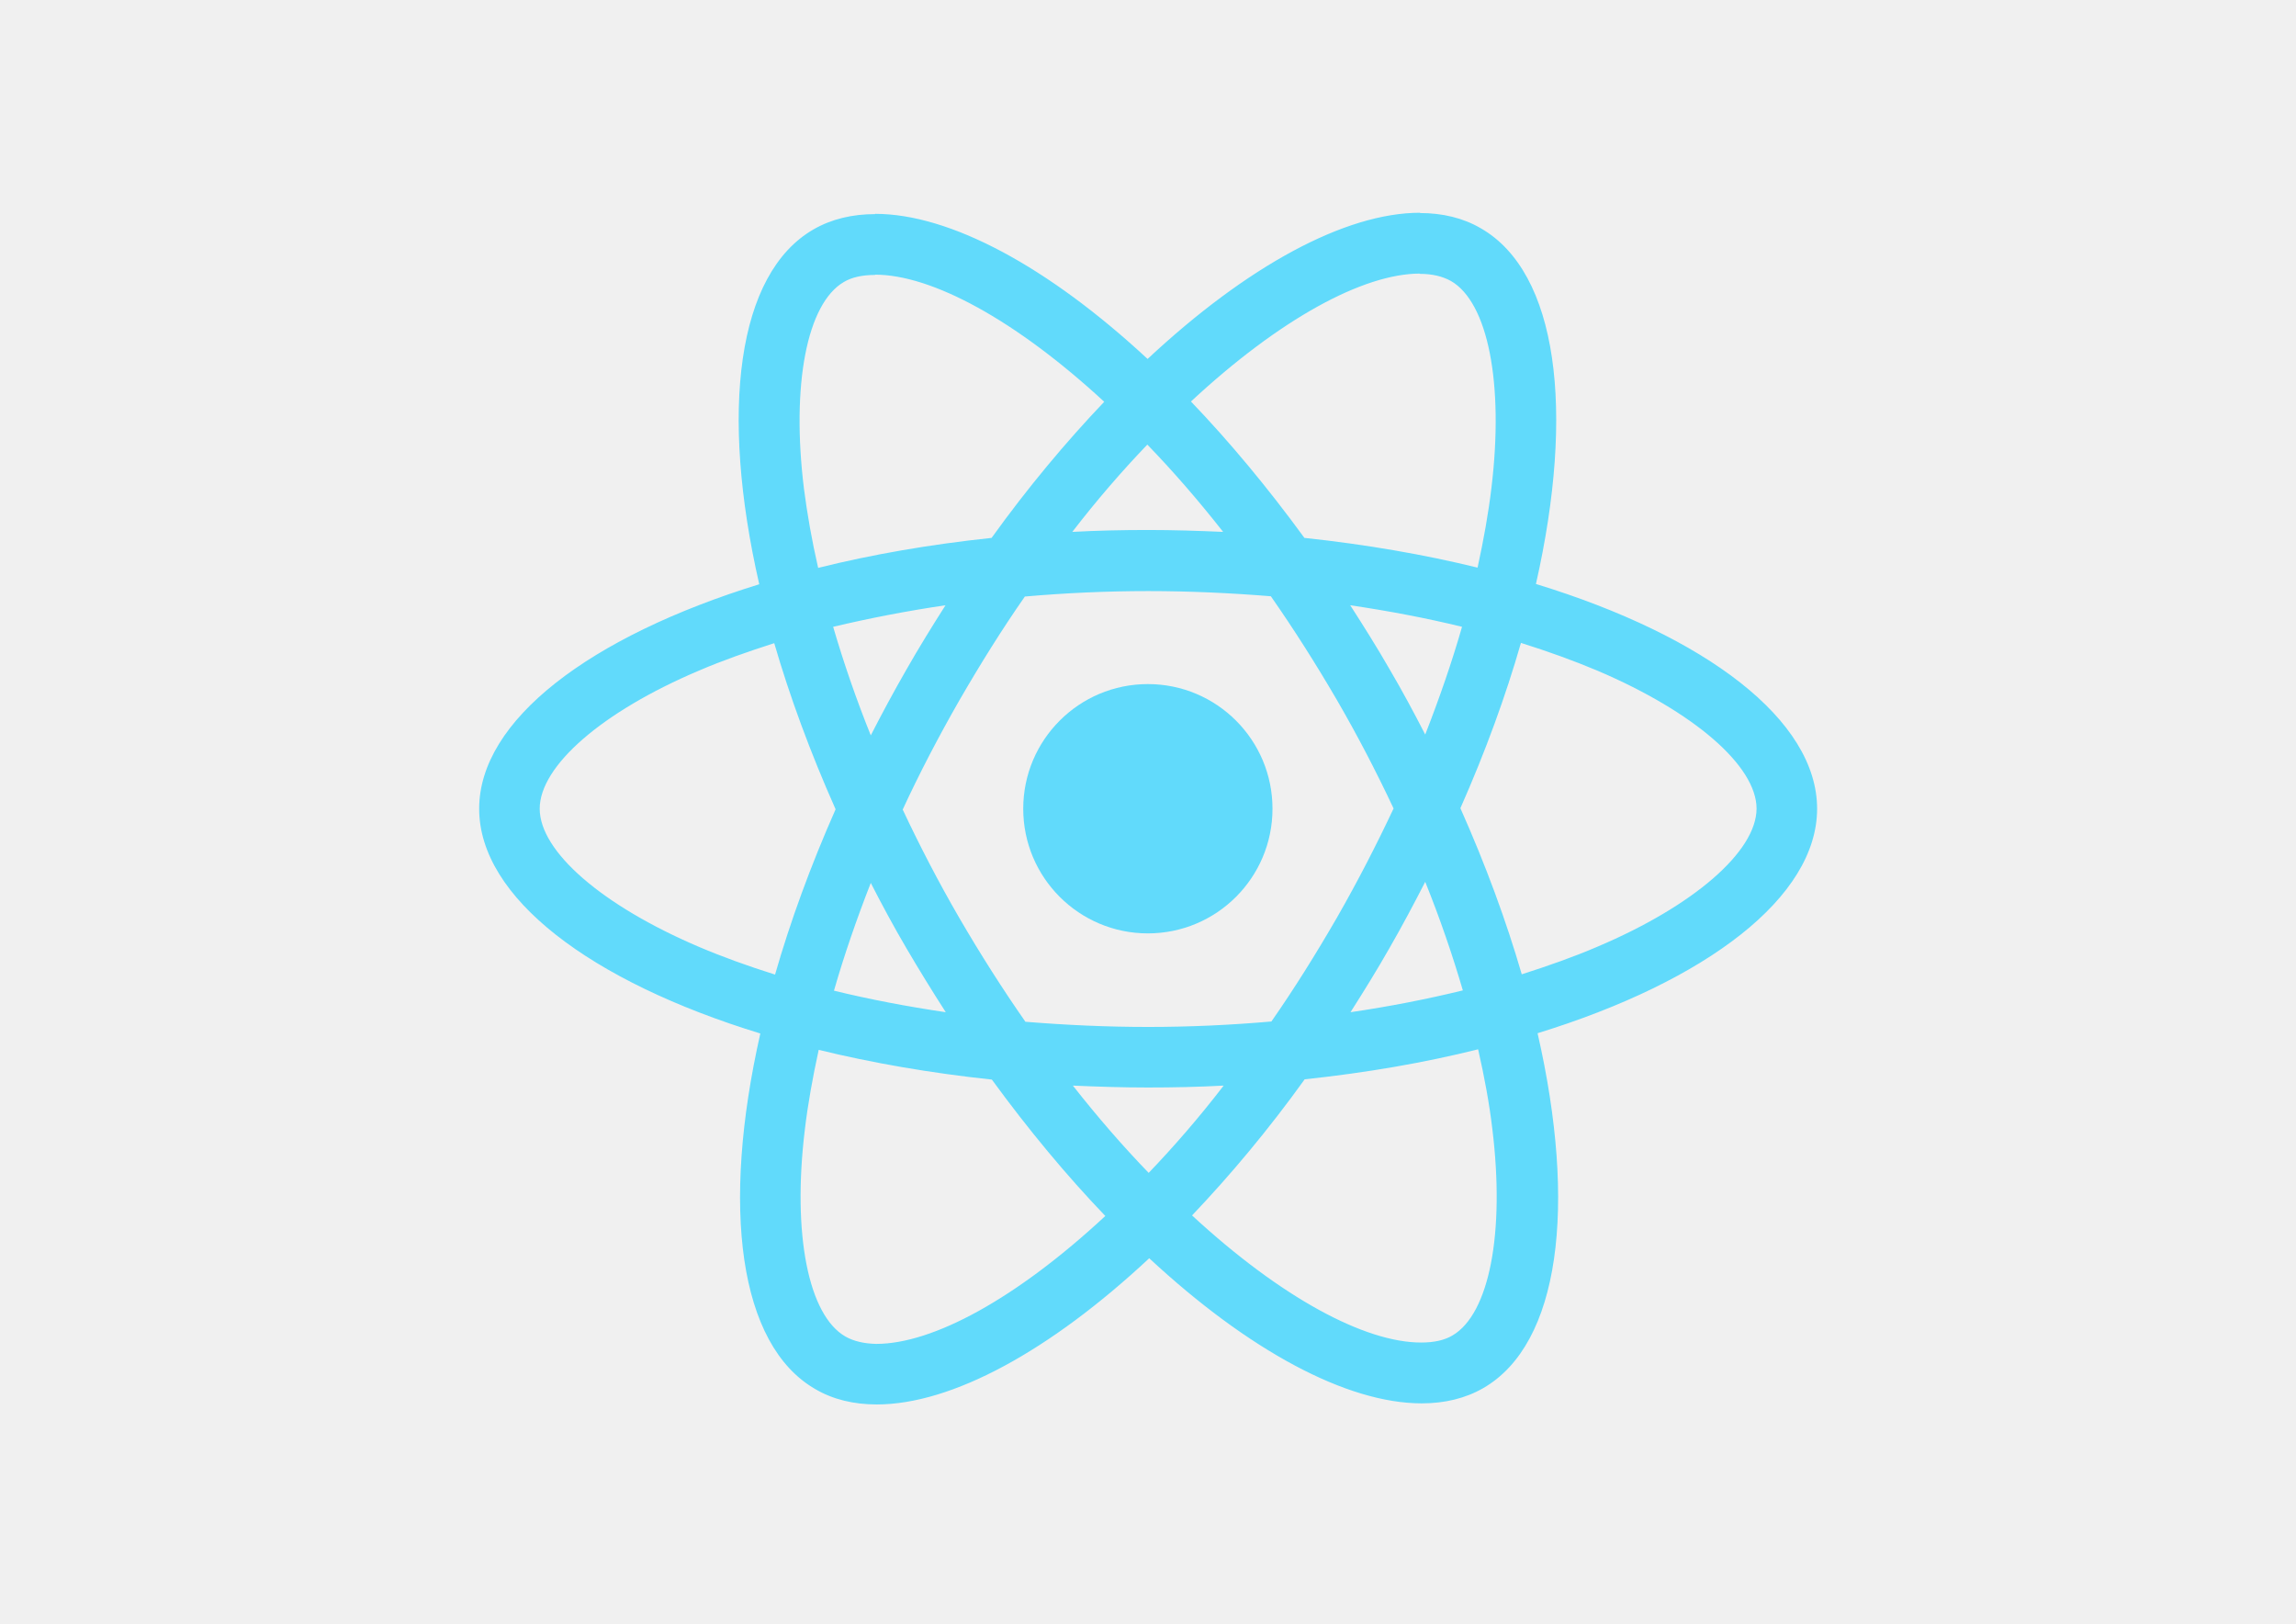
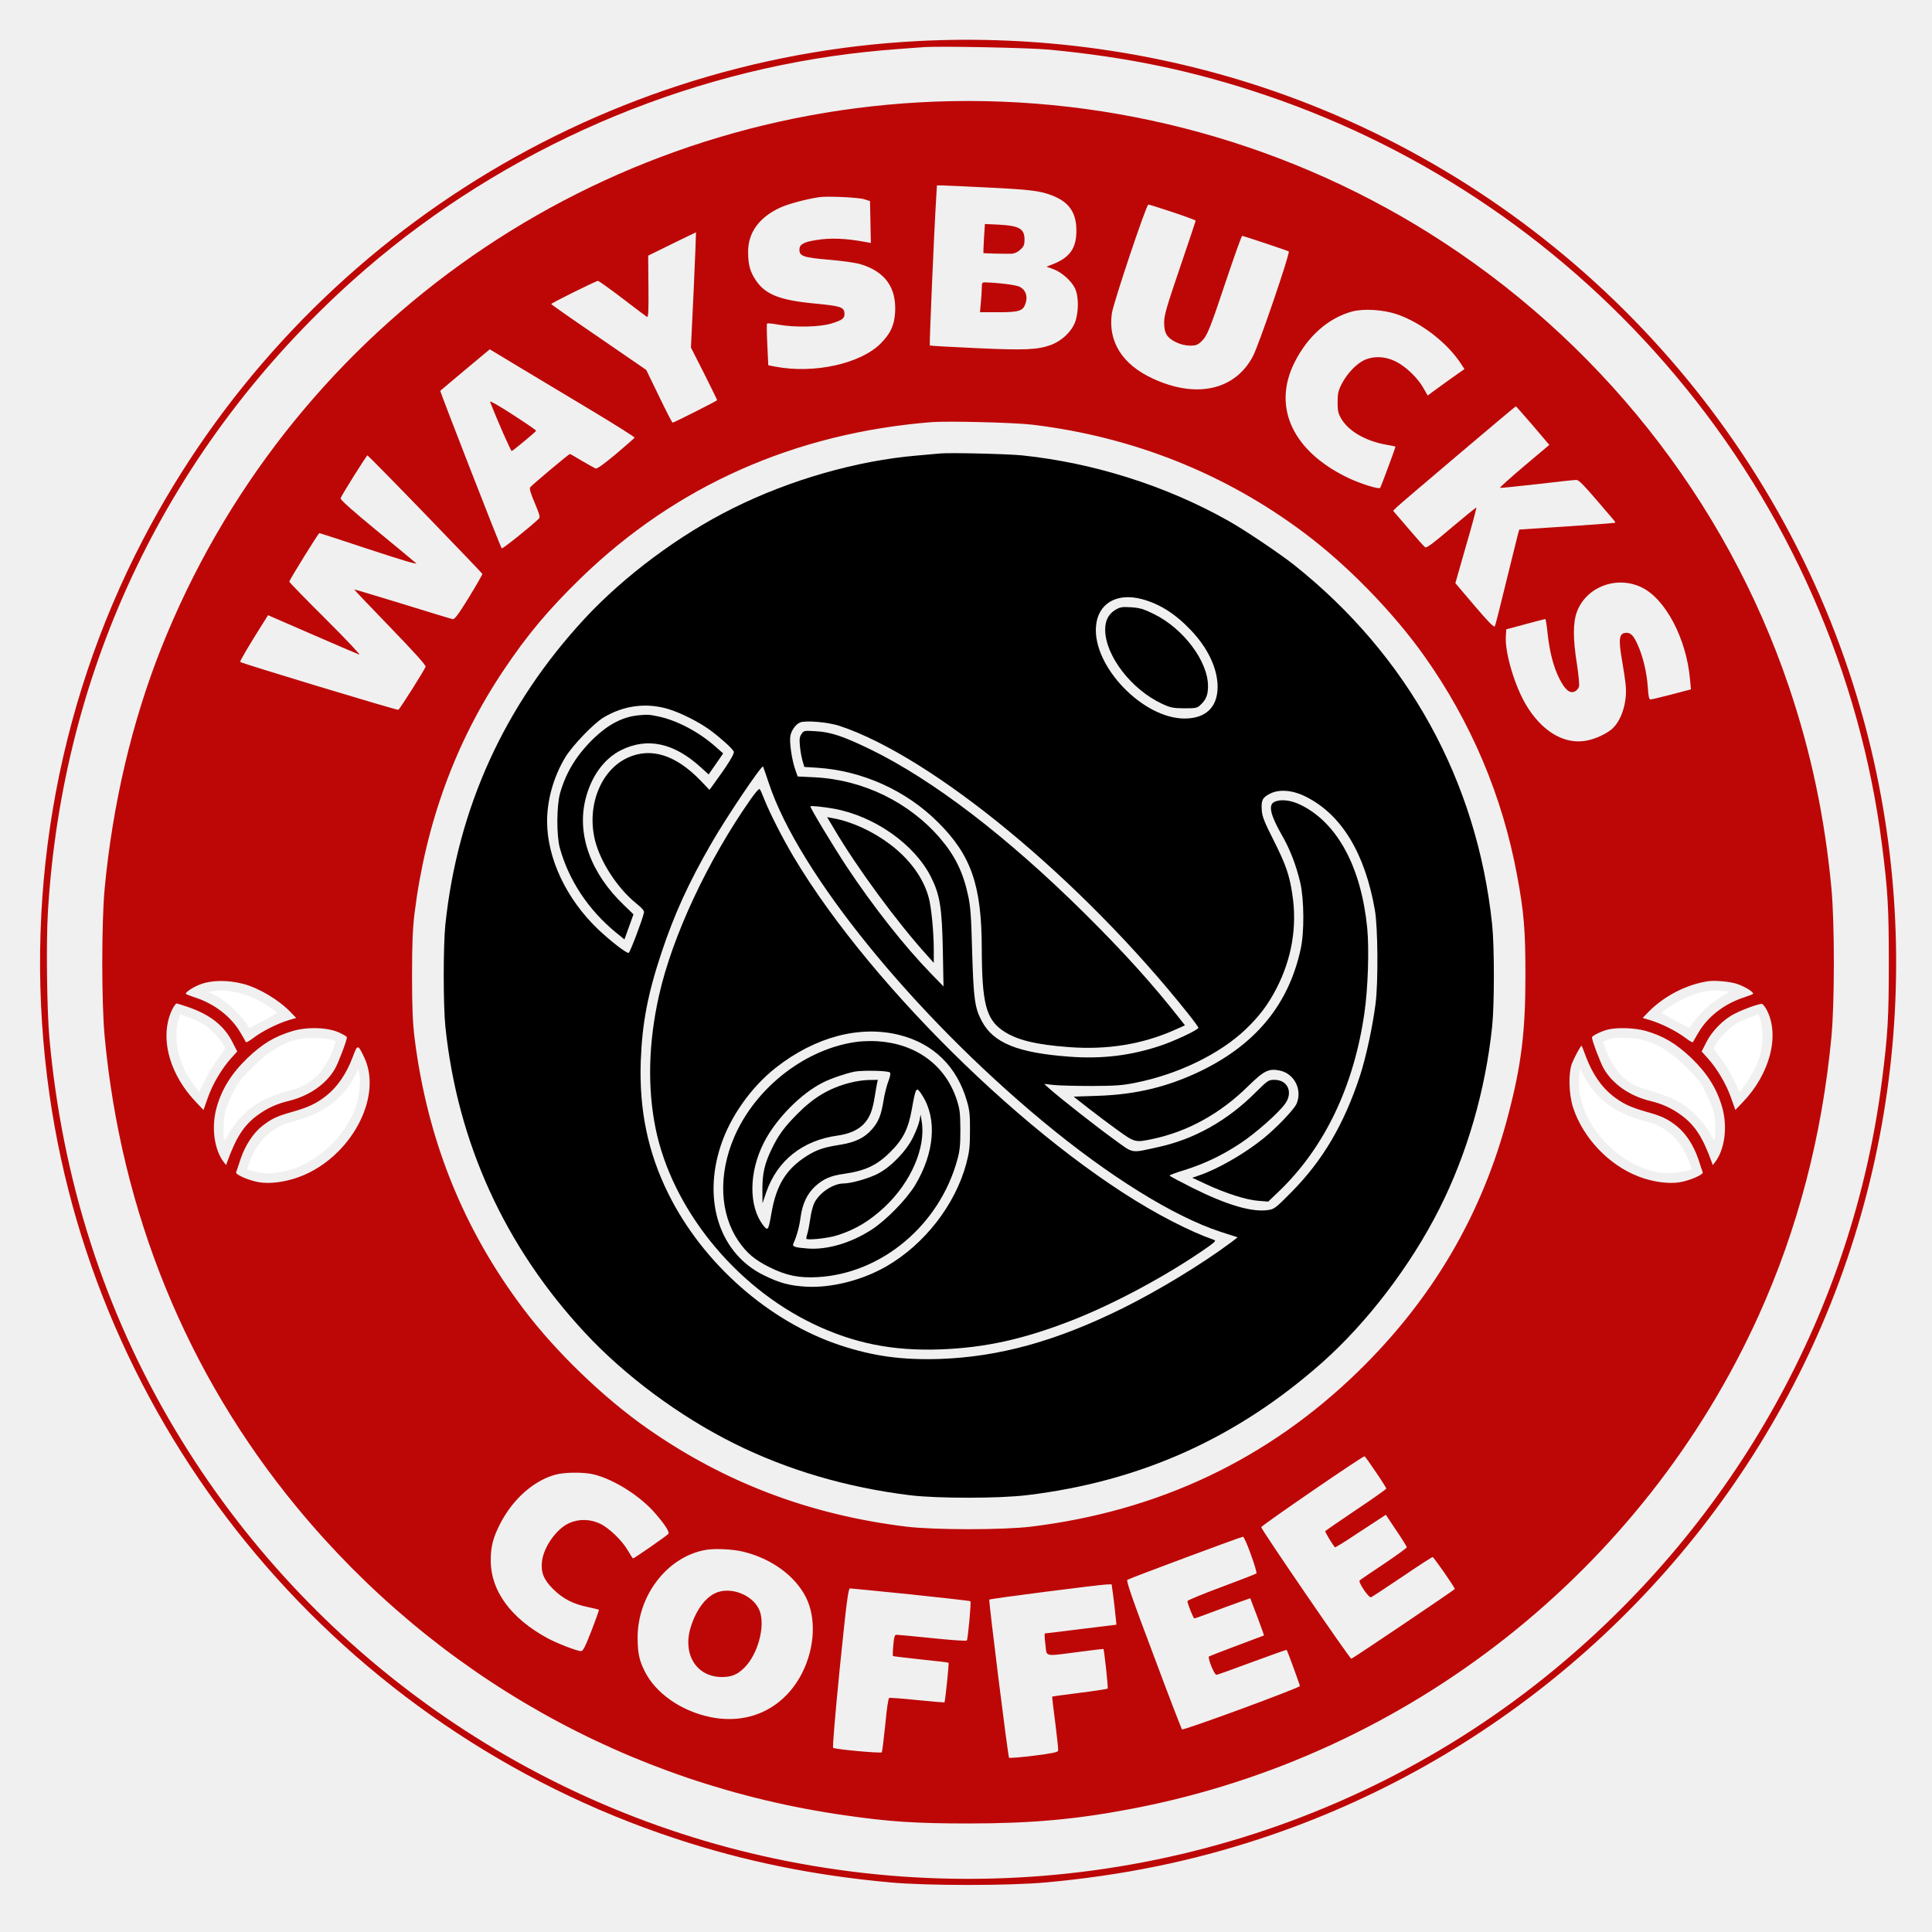
- <svg xmlns="http://www.w3.org/2000/svg" viewBox="0 0 841.9 595.3">
-   <g fill="#61DAFB">
-     <path d="M666.3 296.5c0-32.5-40.7-63.3-103.1-82.4 14.4-63.6 8-114.2-20.2-130.4-6.5-3.8-14.1-5.6-22.4-5.6v22.3c4.6 0 8.3.9 11.4 2.6 13.6 7.8 19.5 37.5 14.9 75.7-1.1 9.4-2.9 19.3-5.1 29.4-19.6-4.8-41-8.5-63.5-10.9-13.5-18.5-27.5-35.3-41.6-50 32.6-30.3 63.2-46.9 84-46.9V78c-27.5 0-63.5 19.6-99.9 53.6-36.4-33.8-72.4-53.2-99.9-53.2v22.3c20.7 0 51.4 16.5 84 46.6-14 14.7-28 31.4-41.3 49.9-22.6 2.4-44 6.1-63.6 11-2.3-10-4-19.7-5.2-29-4.7-38.2 1.1-67.9 14.6-75.8 3-1.8 6.9-2.6 11.5-2.6V78.5c-8.4 0-16 1.8-22.6 5.6-28.1 16.2-34.4 66.7-19.9 130.1-62.2 19.2-102.7 49.9-102.7 82.3 0 32.5 40.7 63.3 103.1 82.4-14.4 63.6-8 114.2 20.2 130.4 6.5 3.8 14.1 5.6 22.5 5.6 27.5 0 63.5-19.6 99.9-53.6 36.4 33.8 72.4 53.2 99.9 53.2 8.4 0 16-1.8 22.6-5.6 28.1-16.2 34.4-66.7 19.9-130.1 62-19.1 102.5-49.9 102.5-82.3zm-130.2-66.7c-3.7 12.9-8.3 26.2-13.5 39.5-4.1-8-8.4-16-13.1-24-4.6-8-9.5-15.8-14.4-23.4 14.2 2.1 27.9 4.7 41 7.9zm-45.8 106.5c-7.8 13.5-15.8 26.3-24.1 38.2-14.9 1.3-30 2-45.2 2-15.1 0-30.2-.7-45-1.9-8.3-11.9-16.4-24.6-24.2-38-7.6-13.1-14.5-26.4-20.8-39.8 6.2-13.4 13.2-26.8 20.7-39.9 7.8-13.5 15.8-26.3 24.1-38.2 14.9-1.3 30-2 45.2-2 15.1 0 30.2.7 45 1.9 8.3 11.9 16.4 24.6 24.2 38 7.6 13.1 14.5 26.4 20.8 39.8-6.3 13.4-13.2 26.8-20.7 39.9zm32.3-13c5.4 13.4 10 26.8 13.8 39.8-13.1 3.2-26.9 5.9-41.2 8 4.9-7.7 9.8-15.6 14.4-23.7 4.6-8 8.9-16.1 13-24.1zM421.2 430c-9.3-9.6-18.6-20.3-27.8-32 9 .4 18.2.7 27.5.7 9.4 0 18.7-.2 27.8-.7-9 11.7-18.3 22.4-27.5 32zm-74.4-58.9c-14.2-2.1-27.9-4.7-41-7.9 3.7-12.9 8.3-26.2 13.5-39.5 4.1 8 8.4 16 13.1 24 4.7 8 9.5 15.8 14.4 23.4zM420.7 163c9.3 9.6 18.6 20.3 27.8 32-9-.4-18.2-.7-27.5-.7-9.4 0-18.7.2-27.8.7 9-11.7 18.3-22.4 27.5-32zm-74 58.9c-4.9 7.7-9.8 15.6-14.4 23.7-4.6 8-8.9 16-13 24-5.4-13.4-10-26.8-13.8-39.8 13.1-3.1 26.9-5.8 41.2-7.9zm-90.5 125.2c-35.4-15.1-58.3-34.9-58.3-50.6 0-15.7 22.9-35.6 58.3-50.6 8.6-3.7 18-7 27.7-10.1 5.7 19.6 13.2 40 22.5 60.9-9.2 20.8-16.6 41.1-22.2 60.6-9.9-3.1-19.3-6.5-28-10.2zM310 490c-13.6-7.8-19.5-37.5-14.9-75.7 1.1-9.4 2.9-19.3 5.1-29.4 19.6 4.8 41 8.5 63.5 10.9 13.5 18.5 27.5 35.3 41.6 50-32.6 30.3-63.2 46.9-84 46.9-4.5-.1-8.3-1-11.3-2.7zm237.2-76.2c4.7 38.2-1.1 67.9-14.6 75.8-3 1.8-6.9 2.6-11.5 2.6-20.7 0-51.4-16.5-84-46.6 14-14.7 28-31.4 41.3-49.9 22.6-2.4 44-6.1 63.6-11 2.3 10.1 4.1 19.8 5.2 29.1zm38.5-66.7c-8.6 3.7-18 7-27.7 10.1-5.7-19.6-13.2-40-22.5-60.9 9.2-20.8 16.6-41.1 22.2-60.6 9.9 3.1 19.3 6.5 28.1 10.2 35.4 15.1 58.3 34.9 58.3 50.6-.1 15.7-23 35.6-58.4 50.6zM320.8 78.4z" />
-     <circle cx="420.9" cy="296.5" r="45.7" />
-     <path d="M520.5 78.1z" />
-   </g>
+ <svg xmlns="http://www.w3.org/2000/svg" width="80" height="80" viewBox="0 0 80 80" fill="none">
+   <path d="M38.024 1.699C24.46 2.394 12.207 10.27 5.928 22.329C2.265 29.363 0.914 37.403 2.05 45.335C4.094 59.585 14.189 71.582 27.957 76.127C30.825 77.076 33.715 77.663 36.906 77.951C38.444 78.086 41.726 78.086 43.265 77.951C46.456 77.663 49.346 77.076 52.213 76.127C61.695 72.999 69.627 66.253 74.243 57.389C78.978 48.288 79.818 37.561 76.559 27.8C72.755 16.407 63.671 7.373 52.213 3.591C47.676 2.095 42.85 1.451 38.024 1.699ZM43.435 2.055C46.717 2.366 49.453 2.941 52.406 3.941C59.026 6.182 64.891 10.196 69.405 15.582C74.055 21.121 77.025 27.89 77.928 34.975C78.172 36.883 78.212 37.589 78.212 39.859C78.212 42.128 78.172 42.834 77.928 44.742C76.724 54.21 71.886 62.916 64.386 69.115C55.603 76.375 43.872 79.306 32.562 77.059C22.024 74.97 12.832 68.5 7.285 59.258C4.338 54.351 2.572 48.864 2.044 42.964C1.942 41.812 1.908 39.046 1.982 37.798C2.578 27.625 7.001 18.45 14.592 11.624C20.275 6.521 27.588 3.179 35.174 2.23C36.105 2.117 36.65 2.066 38.24 1.953C38.955 1.903 42.561 1.976 43.435 2.055Z" fill="#BD0707" />
+   <path d="M38.041 4.24C24.051 5.036 11.844 13.832 6.677 26.834C5.462 29.894 4.662 33.304 4.332 36.81C4.202 38.261 4.202 41.457 4.332 42.907C5.014 50.219 7.739 56.892 12.292 62.413C18.05 69.392 26.044 73.891 34.975 75.167C36.821 75.433 37.911 75.506 40.085 75.506C42.703 75.506 44.588 75.337 46.927 74.885C58.328 72.694 68.043 65.033 72.823 54.47C74.447 50.885 75.452 47.012 75.838 42.907C75.969 41.457 75.969 38.261 75.838 36.81C75.56 33.84 74.992 31.153 74.072 28.426C71.449 20.68 66.163 14.024 59.163 9.643C52.883 5.713 45.468 3.817 38.041 4.24ZM40.874 7.763C42.623 7.848 43.038 7.898 43.526 8.079C44.258 8.35 44.571 8.79 44.571 9.547C44.571 10.27 44.309 10.648 43.634 10.925L43.333 11.043L43.6 11.139C43.946 11.258 44.355 11.619 44.508 11.929C44.673 12.262 44.673 12.917 44.514 13.347C44.361 13.742 43.969 14.109 43.532 14.278C42.964 14.487 42.436 14.509 40.398 14.414C39.37 14.368 38.513 14.318 38.501 14.306C38.478 14.284 38.677 9.615 38.762 8.254L38.796 7.678H39.001C39.114 7.678 39.955 7.718 40.874 7.763ZM35.798 8.254L36.026 8.327L36.043 9.197L36.06 10.061L35.844 10.021C35.032 9.869 34.39 9.841 33.788 9.942C33.278 10.021 33.102 10.123 33.102 10.332C33.102 10.608 33.261 10.665 34.334 10.755C34.913 10.806 35.435 10.879 35.657 10.947C36.656 11.258 37.121 11.912 37.065 12.929C37.031 13.476 36.877 13.809 36.457 14.233C35.611 15.068 33.698 15.486 32.102 15.181L31.813 15.125L31.773 14.278C31.75 13.809 31.744 13.414 31.762 13.397C31.779 13.38 31.994 13.397 32.233 13.443C32.925 13.567 33.953 13.544 34.441 13.392C34.896 13.251 34.992 13.171 34.964 12.946C34.941 12.714 34.782 12.669 33.72 12.567C32.295 12.432 31.693 12.195 31.302 11.613C31.058 11.252 30.978 10.958 30.978 10.439C30.972 9.643 31.421 9.016 32.278 8.61C32.625 8.446 33.385 8.243 33.925 8.164C34.266 8.113 35.577 8.175 35.798 8.254ZM48.556 8.785C49.084 8.96 49.51 9.118 49.51 9.14C49.51 9.157 49.215 10.038 48.857 11.088C48.307 12.703 48.204 13.059 48.204 13.347C48.204 13.584 48.239 13.747 48.312 13.866C48.46 14.103 48.892 14.306 49.266 14.312C49.516 14.312 49.584 14.289 49.743 14.143C49.987 13.911 50.084 13.674 50.782 11.585C51.117 10.586 51.412 9.767 51.435 9.767C51.492 9.767 53.297 10.371 53.365 10.411C53.434 10.456 52.122 14.306 51.878 14.758C51.134 16.158 49.533 16.514 47.727 15.672C46.461 15.085 45.871 14.131 46.041 12.968C46.115 12.5 47.466 8.469 47.551 8.469C47.58 8.469 48.034 8.61 48.556 8.785ZM28.724 12.008L28.61 14.391L29.155 15.464C29.451 16.056 29.695 16.553 29.695 16.57C29.695 16.598 27.906 17.502 27.85 17.502C27.832 17.502 27.577 17.011 27.288 16.407L26.759 15.317L24.795 13.967C23.71 13.228 22.825 12.607 22.825 12.59C22.825 12.55 24.681 11.63 24.761 11.63C24.795 11.63 25.249 11.958 25.771 12.353C26.294 12.754 26.748 13.098 26.788 13.121C26.845 13.155 26.862 12.9 26.85 11.873L26.839 10.586L27.827 10.1C28.372 9.835 28.82 9.615 28.82 9.62C28.826 9.626 28.781 10.699 28.724 12.008ZM57.828 13.008C58.85 13.352 59.963 14.216 60.525 15.108L60.639 15.283L60.054 15.695C59.736 15.927 59.395 16.169 59.299 16.243L59.117 16.378L58.947 16.079C58.708 15.65 58.214 15.176 57.794 14.967C57.357 14.752 56.892 14.73 56.494 14.91C56.17 15.057 55.773 15.475 55.557 15.898C55.415 16.175 55.387 16.299 55.387 16.655C55.387 17.022 55.41 17.118 55.546 17.349C55.847 17.857 56.556 18.264 57.385 18.411C57.596 18.45 57.777 18.484 57.783 18.49C57.8 18.501 57.181 20.166 57.147 20.206C57.084 20.262 56.375 20.042 55.886 19.817C53.542 18.721 52.661 16.869 53.61 14.995C54.155 13.917 55.001 13.171 55.983 12.9C56.46 12.771 57.261 12.821 57.828 13.008ZM24.573 17.044C25.522 17.615 26.288 18.1 26.277 18.123C26.265 18.145 25.919 18.45 25.505 18.8C24.982 19.235 24.721 19.421 24.659 19.399C24.608 19.376 24.358 19.235 24.097 19.083C23.841 18.924 23.614 18.8 23.597 18.8C23.552 18.8 22.018 20.087 21.95 20.183C21.916 20.229 21.979 20.449 22.143 20.827C22.348 21.318 22.376 21.414 22.308 21.482C21.962 21.815 20.803 22.741 20.775 22.707C20.718 22.645 18.209 16.203 18.231 16.181C18.243 16.169 18.708 15.78 19.265 15.311L20.281 14.464L21.564 15.238C22.274 15.661 23.625 16.474 24.573 17.044ZM63.472 17.62L64.153 18.422L63.109 19.303C62.535 19.788 62.087 20.189 62.115 20.2C62.138 20.212 62.825 20.138 63.642 20.048C64.454 19.952 65.181 19.873 65.26 19.873C65.391 19.873 65.527 20.014 66.816 21.527C66.862 21.578 66.89 21.634 66.879 21.646C66.867 21.657 65.97 21.725 64.88 21.798L62.91 21.928L62.853 22.126C62.825 22.238 62.609 23.114 62.37 24.079C62.138 25.039 61.928 25.874 61.899 25.925C61.871 25.999 61.689 25.818 61.059 25.084L60.264 24.147L60.707 22.594C60.957 21.742 61.144 21.036 61.133 21.019C61.116 21.008 60.656 21.386 60.099 21.855C59.356 22.487 59.072 22.701 59.015 22.662C58.969 22.634 58.657 22.284 58.311 21.877L57.686 21.149L57.84 20.997C58.055 20.793 62.74 16.824 62.768 16.824C62.779 16.824 63.097 17.186 63.472 17.62ZM42.754 17.586C46.921 18.089 50.742 19.613 54.024 22.08C55.796 23.407 57.698 25.361 58.975 27.162C60.911 29.889 62.212 32.96 62.819 36.246C63.103 37.764 63.165 38.515 63.165 40.395C63.165 42.716 62.995 44.104 62.456 46.154C61.388 50.264 59.327 53.781 56.233 56.796C52.502 60.426 47.989 62.566 42.697 63.215C41.533 63.356 38.694 63.356 37.53 63.215C33.522 62.724 30.002 61.386 26.799 59.145C25.005 57.891 23.023 55.983 21.706 54.239C19.191 50.925 17.692 47.198 17.164 42.964C17.09 42.337 17.062 41.733 17.062 40.395C17.062 39.057 17.09 38.453 17.164 37.826C17.63 34.089 18.862 30.718 20.855 27.749C21.837 26.281 22.711 25.242 24.051 23.938C27.986 20.116 32.914 17.931 38.581 17.479C39.256 17.428 42.021 17.496 42.754 17.586ZM17.607 21.29C18.901 22.628 19.963 23.74 19.974 23.763C19.98 23.785 19.73 24.226 19.418 24.734C18.992 25.428 18.822 25.654 18.748 25.637C18.697 25.632 17.76 25.344 16.664 25.005C15.574 24.672 14.677 24.401 14.666 24.407C14.66 24.418 15.33 25.118 16.153 25.97C17.119 26.97 17.647 27.551 17.624 27.608C17.561 27.771 16.551 29.369 16.494 29.392C16.432 29.414 10.01 27.472 9.948 27.41C9.919 27.387 10.311 26.721 10.901 25.79L11.1 25.474L12.917 26.264C13.916 26.699 14.796 27.077 14.876 27.105C14.955 27.139 14.336 26.479 13.502 25.648C12.662 24.813 11.98 24.113 11.98 24.085C11.98 24.017 13.184 22.075 13.224 22.075C13.246 22.075 14.178 22.38 15.302 22.752C16.636 23.193 17.306 23.39 17.232 23.323C17.17 23.266 16.432 22.656 15.597 21.968C14.541 21.098 14.081 20.686 14.104 20.63C14.16 20.477 15.177 18.857 15.216 18.857C15.233 18.857 16.312 19.952 17.607 21.29ZM67.986 24.327C68.968 24.807 69.831 26.45 69.979 28.121L70.019 28.545L69.224 28.754C68.786 28.867 68.389 28.963 68.344 28.963C68.281 28.963 68.258 28.838 68.23 28.438C68.19 27.839 68.031 27.184 67.816 26.704C67.634 26.298 67.515 26.179 67.299 26.207C67.043 26.236 67.015 26.49 67.163 27.331C67.231 27.715 67.299 28.183 67.316 28.375C67.39 29.098 67.123 29.905 66.697 30.227C66.396 30.459 65.908 30.656 65.539 30.69C64.676 30.78 63.813 30.227 63.194 29.194C62.722 28.404 62.314 27.032 62.353 26.36L62.37 26.061L63.165 25.846C63.603 25.728 63.972 25.632 63.989 25.632C64.006 25.632 64.051 25.914 64.085 26.253C64.17 27.015 64.335 27.647 64.579 28.116C64.806 28.567 65.005 28.726 65.204 28.635C65.283 28.601 65.363 28.505 65.385 28.426C65.403 28.347 65.363 27.924 65.295 27.483C65.13 26.45 65.13 25.767 65.3 25.327C65.686 24.294 66.958 23.819 67.986 24.327ZM10.072 40.74C10.703 40.903 11.526 41.389 12.026 41.903L12.264 42.151L11.94 42.247C11.48 42.388 10.873 42.693 10.504 42.97C10.334 43.099 10.192 43.184 10.18 43.15C10.169 43.122 10.067 42.941 9.948 42.744C9.556 42.083 8.869 41.558 8.062 41.298C7.892 41.242 7.728 41.18 7.699 41.157C7.648 41.107 7.972 40.886 8.261 40.773C8.738 40.581 9.414 40.57 10.072 40.74ZM71.921 40.74C72.261 40.852 72.647 41.095 72.585 41.157C72.556 41.18 72.392 41.242 72.222 41.298C71.415 41.558 70.728 42.083 70.336 42.744C70.217 42.941 70.115 43.122 70.104 43.15C70.092 43.184 69.95 43.099 69.78 42.97C69.411 42.693 68.803 42.388 68.344 42.247L68.02 42.151L68.258 41.903C68.9 41.248 69.825 40.768 70.717 40.632C71.001 40.587 71.631 40.644 71.921 40.74ZM7.756 41.688C8.687 42.004 9.278 42.462 9.624 43.15L9.823 43.54L9.567 43.822C9.187 44.246 8.812 44.872 8.608 45.448L8.426 45.962L8.114 45.634C7.08 44.55 6.654 43.15 7.023 42.066C7.114 41.795 7.256 41.553 7.319 41.553C7.341 41.553 7.54 41.615 7.756 41.688ZM73.17 41.846C73.698 42.896 73.283 44.471 72.17 45.634L71.858 45.962L71.676 45.448C71.472 44.872 71.097 44.246 70.717 43.822L70.461 43.54L70.66 43.15C70.893 42.687 71.37 42.202 71.83 41.976C72.199 41.784 72.846 41.558 72.954 41.569C72.999 41.575 73.096 41.699 73.17 41.846ZM14.041 42.755C14.217 42.834 14.365 42.925 14.365 42.953C14.365 43.077 14.007 44.025 13.871 44.257C13.502 44.895 12.798 45.38 11.969 45.584C11.452 45.708 11.055 45.889 10.652 46.188C10.089 46.605 9.772 47.108 9.402 48.13L9.363 48.243L9.272 48.13C8.869 47.61 8.744 46.684 8.965 45.877C9.181 45.092 9.59 44.443 10.254 43.805C10.879 43.212 11.361 42.925 12.094 42.699C12.701 42.512 13.564 42.535 14.041 42.755ZM68.128 42.682C68.849 42.885 69.394 43.201 70.03 43.805C70.694 44.443 71.103 45.092 71.319 45.877C71.54 46.684 71.415 47.61 71.012 48.13L70.921 48.243L70.882 48.13C70.513 47.108 70.195 46.605 69.632 46.188C69.229 45.889 68.832 45.708 68.315 45.584C67.486 45.38 66.782 44.895 66.413 44.257C66.277 44.031 65.919 43.083 65.919 42.953C65.919 42.891 66.334 42.687 66.583 42.631C66.981 42.535 67.685 42.563 68.128 42.682ZM15.086 43.794C15.858 45.437 14.524 47.915 12.434 48.717C11.855 48.943 11.18 49.033 10.725 48.954C10.3 48.881 9.743 48.638 9.777 48.542C9.794 48.502 9.874 48.26 9.959 48C10.152 47.43 10.481 46.922 10.862 46.622C11.253 46.318 11.475 46.216 12.099 46.041C12.781 45.849 13.121 45.685 13.536 45.352C13.973 45.002 14.348 44.449 14.592 43.805C14.808 43.224 14.813 43.224 15.086 43.794ZM65.692 43.811C65.936 44.449 66.311 45.002 66.748 45.352C67.163 45.685 67.503 45.849 68.185 46.041C68.809 46.216 69.031 46.318 69.422 46.622C69.803 46.922 70.132 47.43 70.325 48C70.41 48.26 70.49 48.502 70.507 48.542C70.541 48.638 69.984 48.881 69.559 48.954C69.104 49.033 68.429 48.943 67.85 48.717C66.623 48.248 65.556 47.125 65.141 45.871C64.96 45.313 64.937 44.455 65.09 44.037C65.181 43.805 65.448 43.303 65.488 43.303C65.499 43.303 65.59 43.529 65.692 43.811ZM56.965 60.946C57.209 61.301 57.403 61.612 57.403 61.64C57.403 61.663 56.84 62.063 56.153 62.521C55.466 62.984 54.893 63.379 54.876 63.401C54.859 63.43 55.154 63.927 55.279 64.073C55.29 64.085 55.705 63.831 56.193 63.503C56.687 63.181 57.158 62.871 57.238 62.82L57.385 62.724L57.817 63.373C58.061 63.729 58.254 64.045 58.254 64.068C58.254 64.096 57.828 64.406 57.306 64.757C56.778 65.106 56.329 65.417 56.301 65.44C56.227 65.507 56.676 66.174 56.772 66.14C56.812 66.123 57.391 65.745 58.061 65.293C58.725 64.841 59.293 64.474 59.322 64.474C59.367 64.474 60.241 65.733 60.241 65.795C60.241 65.829 56.04 68.658 55.955 68.686C55.904 68.703 52.264 63.39 52.224 63.238C52.207 63.187 56.398 60.308 56.5 60.302C56.517 60.296 56.727 60.59 56.965 60.946ZM24.613 61.059C25.448 61.273 26.521 61.956 27.128 62.662C27.515 63.102 27.73 63.435 27.679 63.509C27.645 63.571 26.26 64.531 26.214 64.531C26.197 64.531 26.107 64.389 26.01 64.22C25.771 63.802 25.238 63.283 24.857 63.097C24.454 62.899 23.977 62.888 23.58 63.063C23.052 63.294 22.518 64.04 22.444 64.644C22.388 65.106 22.512 65.411 22.904 65.801C23.307 66.202 23.739 66.422 24.346 66.546C24.585 66.597 24.795 66.648 24.801 66.653C24.812 66.659 24.676 67.049 24.494 67.517C24.238 68.178 24.142 68.37 24.062 68.37C23.898 68.37 23.063 68.048 22.66 67.828C21.155 67.009 20.326 65.874 20.321 64.638C20.315 64.051 20.417 63.656 20.73 63.057C21.258 62.052 22.115 61.301 23.012 61.059C23.41 60.957 24.199 60.951 24.613 61.059ZM51.798 64.373C51.946 64.779 52.048 65.129 52.026 65.152C52.003 65.174 51.35 65.428 50.578 65.716C49.8 66.004 49.17 66.264 49.17 66.298C49.17 66.405 49.414 67.015 49.454 67.015C49.476 67.015 49.772 66.913 50.112 66.783C50.453 66.653 50.964 66.467 51.248 66.365L51.77 66.179L52.06 66.941C52.219 67.365 52.343 67.715 52.338 67.721C52.327 67.726 51.821 67.918 51.214 68.144C50.606 68.37 50.09 68.573 50.061 68.59C49.999 68.652 50.282 69.358 50.373 69.352C50.413 69.347 51.083 69.109 51.855 68.821C52.627 68.534 53.269 68.308 53.28 68.319C53.314 68.37 53.825 69.764 53.825 69.815C53.825 69.888 48.999 71.667 48.943 71.61C48.92 71.582 48.38 70.188 47.756 68.511C46.87 66.162 46.626 65.451 46.683 65.417C46.774 65.355 51.39 63.633 51.469 63.633C51.503 63.627 51.651 63.961 51.798 64.373ZM30.757 64.248C31.921 64.525 32.908 65.236 33.363 66.123C33.806 66.987 33.743 68.229 33.215 69.273C32.471 70.735 31.029 71.43 29.422 71.102C28.207 70.854 27.145 70.114 26.691 69.194C26.464 68.737 26.407 68.443 26.402 67.828C26.396 66.049 27.651 64.44 29.241 64.175C29.627 64.113 30.325 64.147 30.757 64.248ZM46.098 66.095C46.132 66.371 46.178 66.744 46.194 66.936L46.229 67.275L44.764 67.455C43.952 67.557 43.282 67.636 43.265 67.636C43.248 67.636 43.253 67.839 43.288 68.088C43.35 68.624 43.202 68.59 44.656 68.404C45.218 68.33 45.684 68.274 45.689 68.279C45.723 68.308 45.894 69.894 45.865 69.922C45.848 69.939 45.331 70.018 44.707 70.097C44.088 70.176 43.577 70.244 43.571 70.25C43.56 70.255 43.617 70.747 43.696 71.334C43.77 71.927 43.827 72.446 43.816 72.491C43.804 72.553 43.577 72.604 42.81 72.7C42.266 72.768 41.8 72.802 41.783 72.785C41.737 72.728 40.931 66.27 40.965 66.236C40.999 66.196 45.513 65.62 45.825 65.609L46.03 65.603L46.098 66.095ZM37.718 66.021C39.057 66.162 40.165 66.287 40.182 66.303C40.221 66.343 40.08 67.879 40.034 67.929C40.011 67.958 39.37 67.912 38.609 67.833C37.843 67.754 37.178 67.692 37.121 67.692C37.048 67.692 37.019 67.777 36.991 68.116C36.968 68.353 36.962 68.556 36.974 68.573C36.991 68.584 37.508 68.646 38.132 68.714C38.751 68.776 39.268 68.838 39.279 68.85C39.302 68.872 39.137 70.464 39.109 70.493C39.097 70.498 38.592 70.459 37.99 70.397C37.383 70.335 36.86 70.295 36.821 70.306C36.781 70.323 36.718 70.752 36.656 71.424C36.593 72.028 36.531 72.536 36.514 72.559C36.468 72.61 34.566 72.435 34.498 72.373C34.47 72.344 34.583 70.989 34.776 69.047C35.06 66.27 35.123 65.773 35.202 65.773C35.248 65.773 36.383 65.886 37.718 66.021Z" fill="#BD0707" />
+   <path d="M40.744 9.869C40.727 10.196 40.715 10.467 40.721 10.479C40.738 10.495 41.612 10.512 41.885 10.507C41.999 10.501 42.135 10.445 42.243 10.343C42.385 10.219 42.419 10.145 42.424 9.953C42.43 9.468 42.226 9.344 41.3 9.299L40.783 9.276L40.744 9.869Z" fill="#BD0707" />
+   <path d="M40.653 11.924C40.653 12.059 40.636 12.336 40.613 12.545L40.579 12.929H41.329C42.22 12.929 42.373 12.878 42.475 12.534C42.561 12.251 42.464 11.997 42.22 11.873C42.078 11.8 41.329 11.704 40.755 11.692C40.676 11.687 40.653 11.738 40.653 11.924Z" fill="#BD0707" />
+   <path d="M20.292 16.632C20.582 17.389 21.155 18.687 21.189 18.676C21.263 18.648 22.195 17.874 22.2 17.835C22.2 17.812 21.763 17.513 21.229 17.169C20.696 16.819 20.27 16.581 20.292 16.632Z" fill="#BD0707" />
+   <path d="M38.921 18.778C38.796 18.789 38.376 18.828 37.984 18.862C35.492 19.071 32.71 19.867 30.348 21.047C28.139 22.142 25.857 23.842 24.221 25.603C20.894 29.188 18.953 33.451 18.442 38.278C18.351 39.176 18.351 41.598 18.442 42.512C18.941 47.311 20.9 51.613 24.216 55.181C25.879 56.971 28.128 58.642 30.41 59.777C32.613 60.872 35.066 61.595 37.7 61.917C38.842 62.052 41.374 62.052 42.527 61.911C47.222 61.346 51.219 59.551 54.757 56.412C56.619 54.758 58.419 52.398 59.605 50.044C60.747 47.78 61.508 45.154 61.786 42.512C61.882 41.603 61.882 39.187 61.786 38.278C61.161 32.333 58.3 27.139 53.576 23.385C52.991 22.922 51.532 21.939 50.845 21.555C48.284 20.116 45.292 19.167 42.328 18.857C41.737 18.795 39.319 18.738 38.921 18.778ZM47.279 24.807C48.017 25.005 48.664 25.411 49.317 26.1C50.021 26.84 50.419 27.687 50.419 28.449C50.413 29.29 49.925 29.753 49.045 29.753C47.319 29.747 45.246 27.591 45.383 25.936C45.456 24.994 46.234 24.531 47.279 24.807ZM27.685 29.363C28.202 29.521 28.957 29.905 29.405 30.233C29.825 30.543 30.302 30.973 30.382 31.114C30.427 31.204 30.166 31.627 29.479 32.57L29.377 32.706L29.014 32.327C27.974 31.249 26.947 30.933 25.982 31.379C24.863 31.898 24.284 33.389 24.642 34.812C24.869 35.704 25.573 36.782 26.339 37.403C26.601 37.617 26.686 37.714 26.663 37.798C26.601 38.092 26.084 39.447 26.033 39.458C25.942 39.481 25.272 38.961 24.761 38.476C23.455 37.228 22.654 35.54 22.654 34.01C22.654 33.118 22.921 32.175 23.398 31.373C23.693 30.882 24.573 29.962 24.994 29.708C25.834 29.205 26.776 29.087 27.685 29.363ZM34.765 30.058C38.632 31.345 44.758 36.404 49.187 41.959C49.425 42.258 49.624 42.529 49.624 42.557C49.624 42.642 48.625 43.111 48.028 43.308C46.802 43.715 45.61 43.856 44.27 43.754C42.146 43.596 41.141 43.19 40.659 42.292C40.363 41.739 40.312 41.372 40.255 39.407C40.216 37.945 40.187 37.527 40.085 37.07C39.881 36.116 39.54 35.427 38.933 34.716C37.644 33.214 35.742 32.288 33.732 32.186L33.028 32.152L32.925 31.853C32.784 31.441 32.681 30.718 32.727 30.476C32.767 30.244 32.948 29.996 33.124 29.917C33.351 29.821 34.288 29.9 34.765 30.058ZM31.847 32.463C33.079 36.144 37.797 41.959 43.151 46.408C45.916 48.706 48.59 50.365 50.532 51.004L51.248 51.235L50.998 51.427C49.8 52.325 47.983 53.431 46.49 54.171C43.742 55.531 41.374 56.186 38.921 56.271C37.354 56.322 36.173 56.158 34.81 55.712C31.847 54.735 29.104 52.319 27.674 49.428C26.828 47.723 26.464 45.962 26.532 43.952C26.589 42.371 26.822 41.152 27.395 39.435C27.923 37.849 28.525 36.533 29.445 34.941C30.047 33.886 31.535 31.672 31.597 31.74C31.603 31.746 31.716 32.073 31.847 32.463ZM54.058 32.982C55.54 33.716 56.517 35.314 56.931 37.685C57.056 38.397 57.073 40.66 56.96 41.553C56.84 42.495 56.568 43.76 56.318 44.533C55.654 46.555 54.774 48.056 53.456 49.383C52.821 50.027 52.758 50.072 52.502 50.106C51.844 50.202 50.816 49.903 49.397 49.197C48.869 48.931 48.431 48.7 48.431 48.678C48.431 48.655 48.704 48.553 49.039 48.452C49.857 48.198 50.606 47.842 51.356 47.345C51.997 46.922 52.923 46.103 53.212 45.708C53.553 45.239 53.326 44.714 52.775 44.714C52.525 44.714 52.502 44.731 51.992 45.234C50.822 46.408 49.437 47.181 47.938 47.503C46.802 47.752 46.955 47.78 46.132 47.181C45.411 46.662 43.895 45.471 43.464 45.087L43.236 44.883L43.662 44.929C43.895 44.951 44.599 44.968 45.224 44.968C46.172 44.963 46.467 44.946 47.001 44.838C48.772 44.488 50.493 43.653 51.571 42.631C52.139 42.089 52.508 41.603 52.855 40.931C53.49 39.695 53.718 38.368 53.513 37.036C53.394 36.234 53.246 35.805 52.735 34.789C52.349 34.027 52.264 33.812 52.247 33.541C52.219 33.14 52.275 33.022 52.588 32.864C52.968 32.672 53.513 32.711 54.058 32.982ZM34.521 33.485C36.213 33.79 37.877 34.964 38.558 36.33C38.921 37.059 39.006 37.595 39.041 39.351L39.069 40.847L38.547 40.31C37.456 39.187 36.167 37.555 35.055 35.879C34.498 35.032 33.556 33.474 33.556 33.389C33.556 33.355 34.072 33.406 34.521 33.485Z" fill="black" />
+   <path d="M46.194 25.248C45.905 25.417 45.763 25.688 45.763 26.072C45.763 27.139 46.842 28.55 48.119 29.143C48.477 29.307 48.568 29.324 49.039 29.33C49.516 29.33 49.573 29.318 49.709 29.188C49.942 28.974 50.021 28.776 50.021 28.409C50.021 27.387 49.011 26.032 47.784 25.428C47.347 25.214 47.199 25.169 46.842 25.146C46.467 25.123 46.388 25.135 46.194 25.248Z" fill="black" />
+   <path d="M26.402 29.623C25.783 29.691 25.204 29.99 24.63 30.532C23.892 31.232 23.432 31.977 23.188 32.858C23.046 33.372 23.041 34.608 23.182 35.116C23.552 36.449 24.358 37.668 25.488 38.6L25.857 38.899L26.044 38.38L26.231 37.86L25.845 37.488C24.471 36.178 23.886 34.586 24.238 33.118C24.471 32.158 25.005 31.419 25.715 31.063C26.805 30.521 27.906 30.758 29.019 31.774L29.343 32.068L29.644 31.633L29.945 31.198L29.632 30.922C28.957 30.318 28.031 29.826 27.265 29.668C26.89 29.584 26.788 29.584 26.402 29.623Z" fill="black" />
+   <path d="M33.187 30.397C33.107 30.515 33.096 30.617 33.124 30.899C33.141 31.097 33.192 31.368 33.232 31.509L33.306 31.757L33.84 31.791C35.696 31.91 37.519 32.728 38.836 34.044C40.216 35.41 40.647 36.663 40.653 39.266C40.659 41.541 40.829 42.202 41.533 42.682C42.084 43.06 42.879 43.258 44.27 43.359C45.859 43.478 47.324 43.241 48.676 42.631L49.067 42.456L48.88 42.219C47.762 40.79 46.541 39.435 44.917 37.826C41.703 34.642 38.626 32.288 36.026 31.023C34.907 30.481 34.396 30.312 33.777 30.278C33.295 30.25 33.283 30.25 33.187 30.397Z" fill="black" />
+   <path d="M31.103 33.067C29.309 35.619 27.838 38.764 27.287 41.225C26.85 43.162 26.805 45.036 27.145 46.718C27.821 50.038 30.416 53.256 33.675 54.82C35.35 55.622 36.951 55.944 38.921 55.876C40.783 55.808 42.379 55.458 44.4 54.668C46.2 53.962 48.392 52.776 50.016 51.636C50.316 51.421 50.362 51.37 50.271 51.342C49.772 51.167 49.192 50.913 48.517 50.563C43.276 47.876 36.151 41.005 32.857 35.472C32.414 34.727 31.875 33.671 31.654 33.112C31.569 32.892 31.483 32.694 31.455 32.672C31.432 32.644 31.273 32.824 31.103 33.067ZM37.246 42.857C38.66 43.218 39.625 44.161 40.04 45.6C40.148 45.968 40.17 46.171 40.165 46.831C40.165 47.503 40.136 47.706 40.011 48.186C39.551 49.891 38.28 51.529 36.701 52.438C35.702 53.013 34.43 53.335 33.391 53.279C32.698 53.239 32.295 53.132 31.637 52.81C29.814 51.924 29.087 49.745 29.842 47.447C30.234 46.239 31.109 45.008 32.131 44.206C33.76 42.93 35.605 42.445 37.246 42.857Z" fill="black" />
+   <path d="M35.537 43.133C33.397 43.393 31.29 45.013 30.399 47.091C29.735 48.649 29.803 50.253 30.581 51.393C30.927 51.896 31.256 52.172 31.881 52.483C32.562 52.816 33.068 52.923 33.84 52.884C36.502 52.742 38.904 50.727 39.642 48.017C39.745 47.65 39.767 47.413 39.767 46.775C39.762 46.075 39.745 45.934 39.614 45.527C39.143 44.105 37.933 43.218 36.338 43.116C36.105 43.099 35.742 43.111 35.537 43.133ZM36.849 44.409C36.883 44.443 36.866 44.567 36.786 44.771C36.718 44.94 36.627 45.307 36.582 45.589C36.486 46.182 36.372 46.464 36.094 46.775C35.798 47.114 35.401 47.306 34.788 47.402C34.101 47.509 33.806 47.61 33.391 47.876C32.545 48.418 32.142 49.078 31.943 50.241C31.818 50.953 31.796 50.987 31.603 50.738C30.995 49.948 31.006 48.536 31.631 47.311C32.125 46.334 33.181 45.262 34.095 44.816C34.419 44.652 35.004 44.455 35.378 44.375C35.702 44.313 36.769 44.33 36.849 44.409ZM38.2 45.375C38.808 46.34 38.694 47.74 37.894 49.073C37.542 49.66 36.69 50.529 36.099 50.913C35.236 51.472 34.254 51.76 33.442 51.698C32.908 51.658 32.795 51.619 32.852 51.495C32.994 51.178 33.102 50.783 33.153 50.388C33.232 49.829 33.425 49.428 33.76 49.118C34.09 48.819 34.396 48.683 34.924 48.61C35.833 48.48 36.309 48.26 36.883 47.684C37.394 47.176 37.615 46.735 37.757 45.928C37.928 44.98 37.939 44.963 38.2 45.375Z" fill="black" />
+   <path d="M35.202 44.833C34.345 45.053 33.698 45.437 33.028 46.114C32.483 46.662 32.239 46.989 31.96 47.565C31.659 48.186 31.569 48.581 31.569 49.259L31.574 49.824L31.727 49.372C32.182 48.056 33.232 47.221 34.674 47.023C35.197 46.95 35.583 46.769 35.821 46.481C36.031 46.227 36.133 45.956 36.219 45.42C36.253 45.2 36.298 44.957 36.315 44.867L36.349 44.714L35.992 44.72C35.793 44.72 35.435 44.771 35.202 44.833Z" fill="black" />
+   <path d="M38.075 46.391C38.053 46.526 37.933 46.837 37.808 47.091C37.53 47.661 36.9 48.316 36.355 48.598C35.974 48.796 35.248 49.005 34.924 49.005C34.498 49.011 33.942 49.377 33.72 49.807C33.664 49.925 33.584 50.208 33.556 50.439C33.522 50.665 33.471 50.941 33.442 51.043C33.408 51.15 33.385 51.258 33.385 51.286C33.385 51.37 34.305 51.275 34.691 51.145C35.441 50.902 36.008 50.557 36.627 49.982C37.723 48.954 38.342 47.52 38.166 46.436L38.121 46.154L38.075 46.391Z" fill="black" />
+   <path d="M52.764 33.208C52.508 33.332 52.61 33.761 53.076 34.575C53.411 35.15 53.672 35.828 53.843 36.556C54.001 37.251 54.013 38.6 53.859 39.294C53.36 41.592 52.003 43.241 49.709 44.353C48.346 45.008 47.023 45.324 45.468 45.375L44.457 45.409L45.059 45.883C45.394 46.143 45.945 46.56 46.285 46.803C46.984 47.306 47.012 47.311 47.693 47.17C49.181 46.86 50.532 46.114 51.702 44.957C52.343 44.33 52.542 44.234 52.996 44.33C53.598 44.46 53.933 45.121 53.689 45.702C53.587 45.939 52.855 46.707 52.292 47.159C51.515 47.78 50.447 48.395 49.681 48.661L49.368 48.768L49.936 49.033C50.748 49.411 51.605 49.688 52.099 49.722L52.514 49.756L52.979 49.31C54.847 47.509 56.057 44.985 56.494 41.97C56.647 40.937 56.698 39.294 56.613 38.419C56.363 35.913 55.387 34.089 53.877 33.338C53.462 33.129 53.031 33.078 52.764 33.208Z" fill="black" />
+   <path d="M34.538 34.32C35.492 35.941 37.155 38.199 38.399 39.571L38.666 39.87V39.345C38.666 38.617 38.569 37.595 38.461 37.188C38.251 36.37 37.666 35.568 36.843 34.953C36.139 34.422 35.265 34.021 34.515 33.886L34.248 33.835L34.538 34.32Z" fill="black" />
+   <path d="M8.84 41.039L8.63 41.073L8.954 41.242C9.419 41.485 10.067 42.106 10.311 42.557C10.328 42.586 11.469 41.976 11.469 41.937C11.469 41.92 11.293 41.784 11.072 41.637C10.385 41.18 9.459 40.931 8.84 41.039Z" fill="white" />
+   <path d="M70.66 41.044C70.228 41.112 69.638 41.355 69.207 41.643C68.991 41.784 68.815 41.92 68.815 41.937C68.815 41.976 69.956 42.586 69.973 42.557C70.217 42.106 70.859 41.49 71.341 41.231C71.563 41.112 71.642 41.044 71.563 41.044C71.495 41.044 71.33 41.033 71.194 41.022C71.058 41.005 70.819 41.016 70.66 41.044Z" fill="white" />
+   <path d="M7.375 42.27C7.251 42.704 7.29 43.376 7.466 43.867C7.631 44.325 7.744 44.533 8.051 44.957L8.244 45.222L8.483 44.731C8.619 44.455 8.857 44.059 9.016 43.85C9.181 43.642 9.312 43.444 9.312 43.41C9.312 43.291 9.022 42.913 8.721 42.642C8.494 42.433 8.278 42.309 7.943 42.179C7.693 42.083 7.478 42.004 7.466 42.004C7.461 42.004 7.421 42.123 7.375 42.27Z" fill="white" />
+   <path d="M72.318 42.185C72.011 42.303 71.784 42.439 71.563 42.642C71.262 42.913 70.972 43.291 70.972 43.41C70.972 43.444 71.103 43.642 71.268 43.85C71.427 44.059 71.665 44.455 71.801 44.731L72.04 45.222L72.233 44.957C72.733 44.263 72.965 43.653 72.977 42.992C72.982 42.574 72.88 41.999 72.795 42.01C72.778 42.01 72.562 42.089 72.318 42.185Z" fill="white" />
+   <path d="M12.27 43.049C11.634 43.229 11.083 43.568 10.47 44.178C9.97 44.669 9.862 44.81 9.635 45.279C9.493 45.572 9.346 45.928 9.317 46.069C9.249 46.363 9.232 47.198 9.3 47.198C9.323 47.198 9.414 47.057 9.505 46.888C9.669 46.572 10.095 46.092 10.447 45.832C10.776 45.584 11.299 45.352 11.861 45.194C12.485 45.019 12.656 44.94 12.991 44.669C13.303 44.421 13.581 44.003 13.769 43.512L13.911 43.133L13.757 43.066C13.507 42.964 12.622 42.953 12.27 43.049Z" fill="white" />
+   <path d="M66.714 43.004C66.669 43.02 66.572 43.06 66.498 43.083L66.373 43.133L66.515 43.512C66.703 44.003 66.981 44.421 67.293 44.669C67.628 44.94 67.799 45.019 68.423 45.194C68.985 45.352 69.507 45.584 69.837 45.832C70.189 46.092 70.615 46.572 70.779 46.888C70.87 47.057 70.961 47.198 70.989 47.198C71.052 47.198 71.035 46.363 70.967 46.069C70.938 45.928 70.791 45.572 70.649 45.279C70.422 44.81 70.314 44.669 69.814 44.178C69.189 43.557 68.639 43.218 67.986 43.049C67.668 42.97 66.89 42.941 66.714 43.004Z" fill="white" />
+   <path d="M14.649 44.646C14.359 45.205 13.774 45.764 13.167 46.058C12.906 46.188 12.491 46.346 12.241 46.408C11.997 46.47 11.713 46.566 11.617 46.617C11.026 46.916 10.6 47.401 10.362 48.062L10.226 48.429L10.464 48.486C10.907 48.598 11.111 48.61 11.515 48.553C12.843 48.367 14.138 47.311 14.683 45.962C14.847 45.555 14.944 44.889 14.887 44.533L14.847 44.263L14.649 44.646Z" fill="white" />
+   <path d="M65.391 44.556C65.221 45.996 66.402 47.718 67.992 48.35C68.633 48.604 69.189 48.644 69.82 48.486L70.058 48.429L69.922 48.062C69.683 47.401 69.258 46.916 68.667 46.617C68.571 46.566 68.287 46.47 68.043 46.408C67.793 46.346 67.378 46.188 67.117 46.058C66.515 45.77 65.93 45.211 65.63 44.641L65.425 44.251L65.391 44.556Z" fill="white" />
+   <path d="M29.746 65.919C29.263 66.066 28.826 66.631 28.593 67.404C28.264 68.517 28.849 69.442 29.894 69.442C30.297 69.442 30.535 69.341 30.825 69.053C31.375 68.505 31.688 67.371 31.466 66.727C31.251 66.117 30.399 65.716 29.746 65.919Z" fill="#BD0707" />
</svg>
